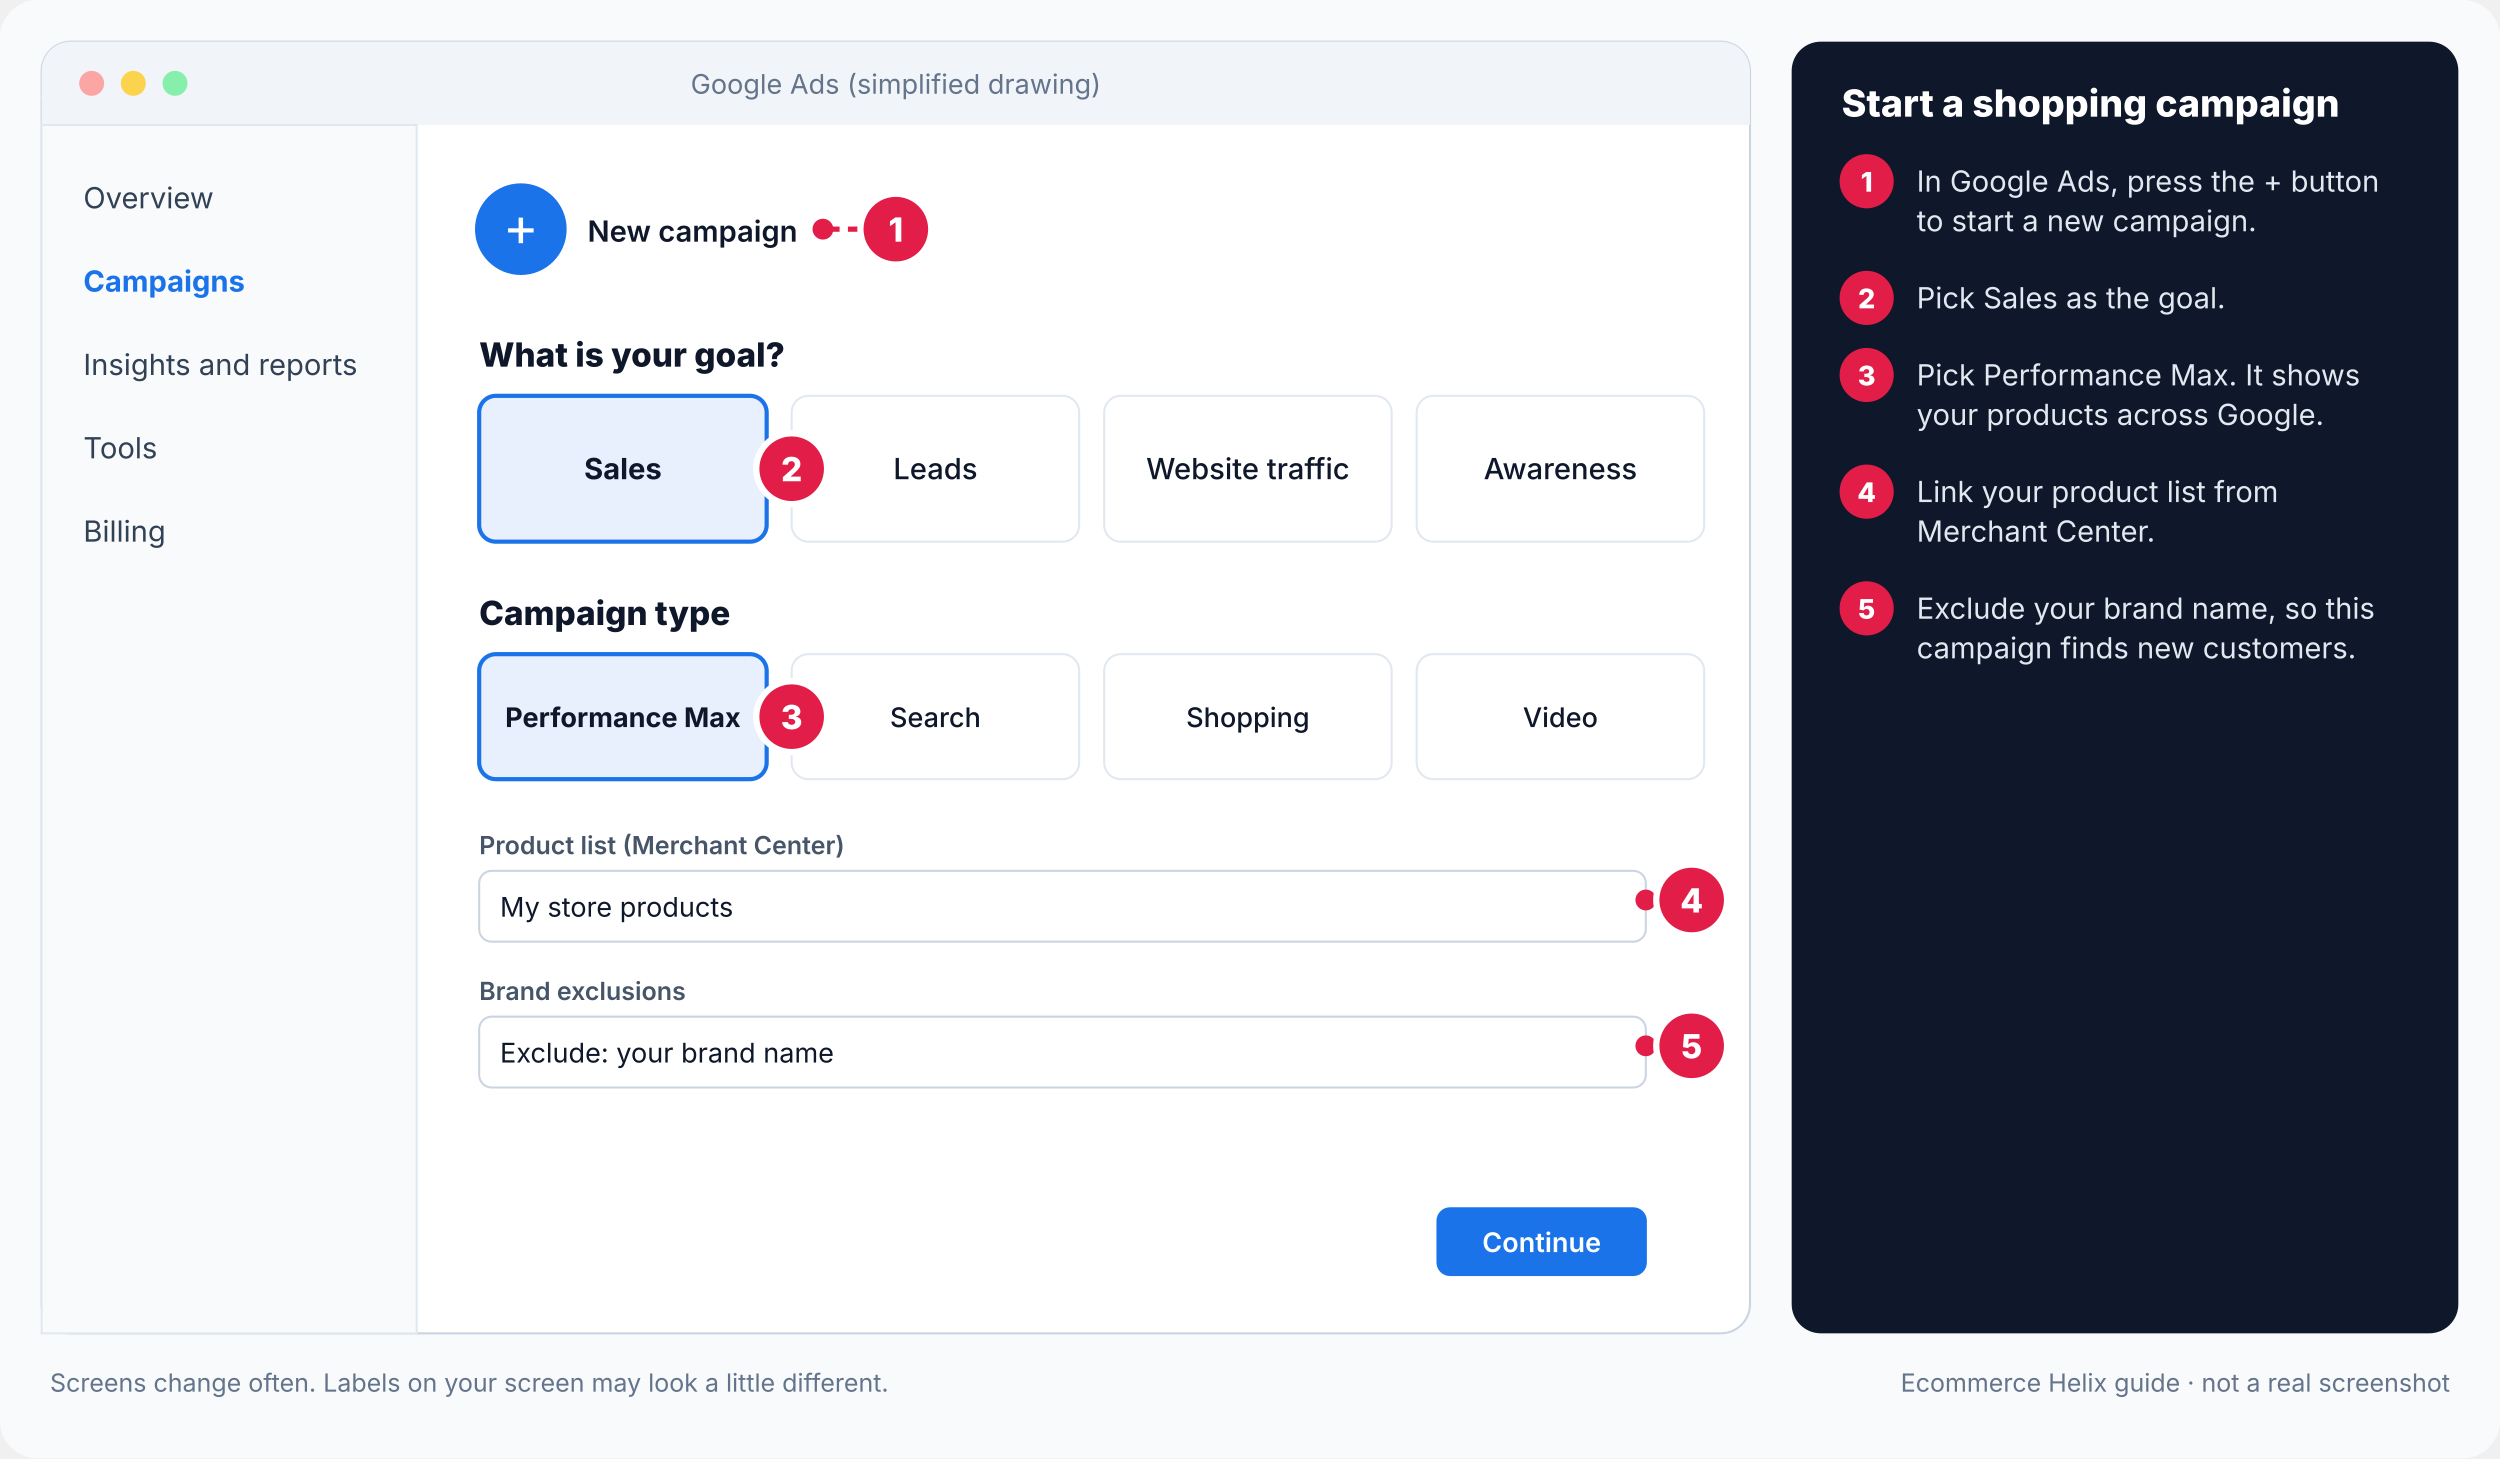
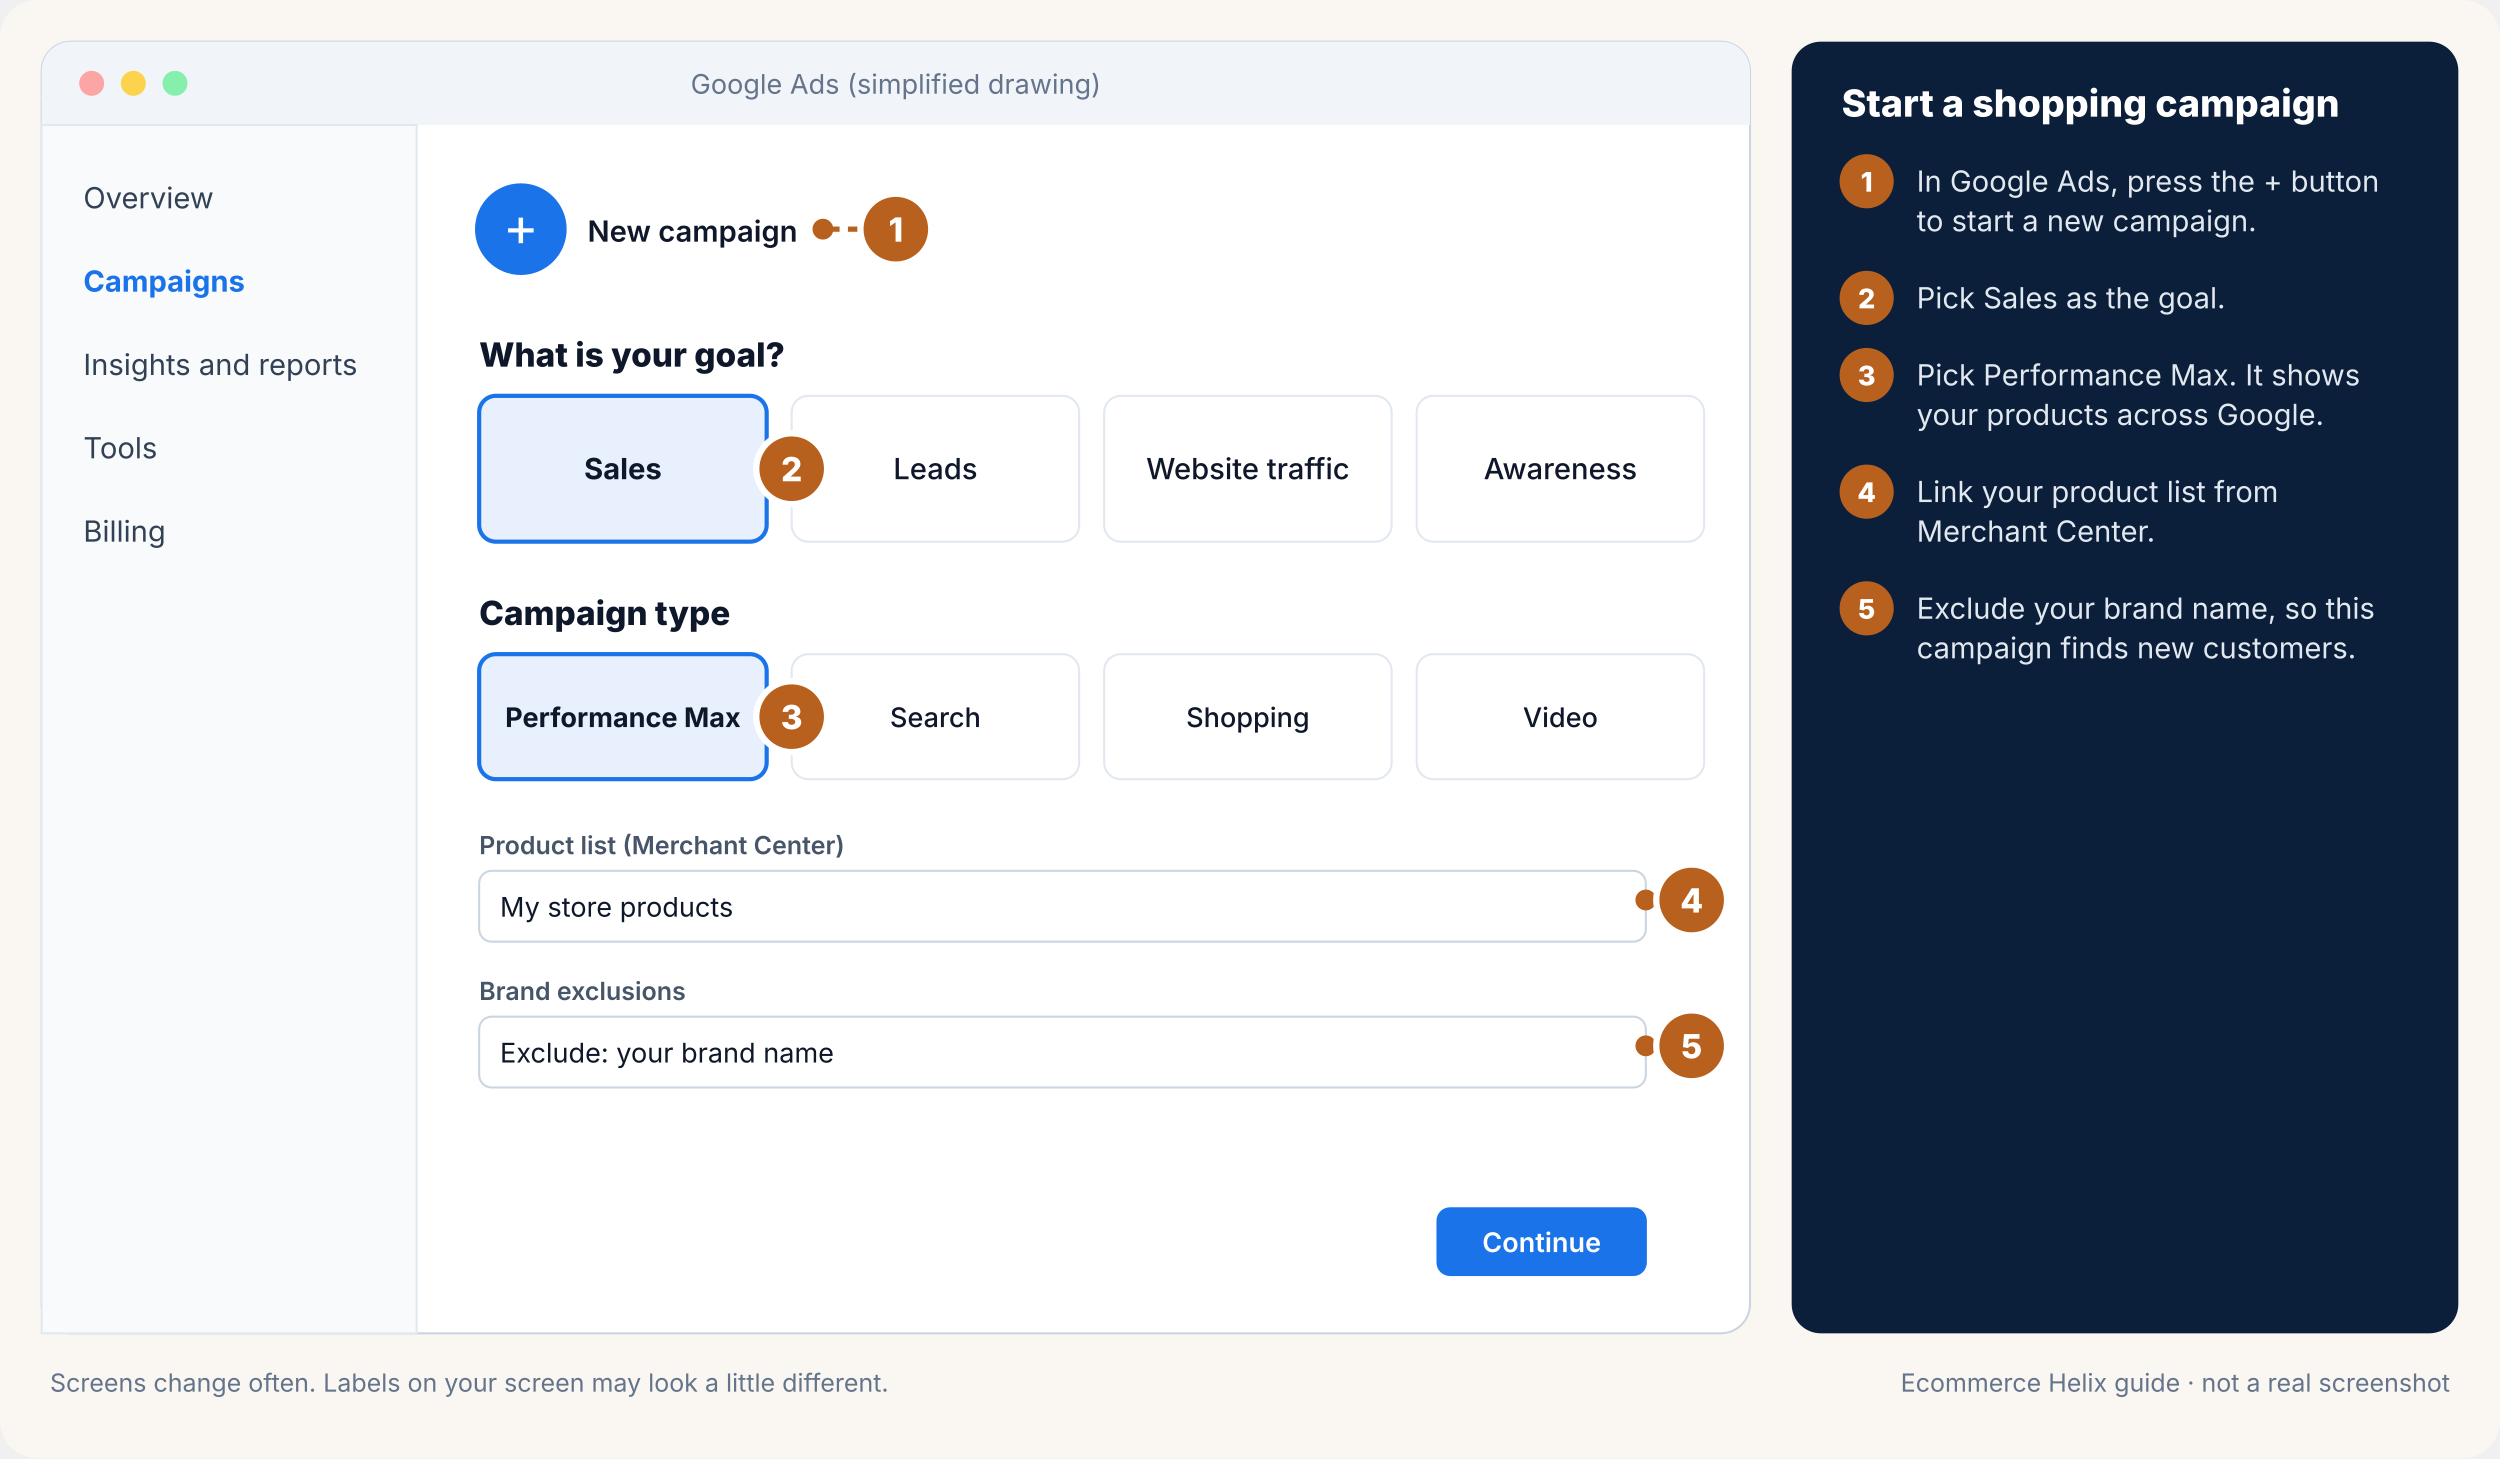
<svg xmlns="http://www.w3.org/2000/svg" viewBox="0 0 1200 700" width="1200" height="700" role="img" aria-label="Start a shopping campaign" font-family="Inter, -apple-system, Segoe UI, Roboto, Helvetica, Arial, sans-serif">
-   <rect width="1200" height="700" rx="18" fill="#f8fafc" />
+   <rect width="1200" height="700" rx="18" fill="#faf7f2" />
  <rect x="20" y="20" width="820" height="620" rx="14" fill="#fff" stroke="#cbd5e1" />
  <rect x="20" y="20" width="820" height="40" rx="14" fill="#f1f5f9" />
  <rect x="20" y="46" width="820" height="14" fill="#f1f5f9" />
  <circle cx="44" cy="40" r="6" fill="#fca5a5" />
  <circle cx="64" cy="40" r="6" fill="#fcd34d" />
  <circle cx="84" cy="40" r="6" fill="#86efac" />
  <text x="430" y="45" font-size="13" fill="#64748b" text-anchor="middle">Google Ads (simplified drawing)</text>
  <rect x="20" y="60" width="180" height="580" rx="0" fill="#f8fafc" stroke="#e2e8f0" stroke-width="1" />
  <text x="40" y="100" font-size="14" font-weight="400" fill="#334155" text-anchor="start">Overview</text>
  <text x="40" y="140" font-size="14" font-weight="700" fill="#1a73e8" text-anchor="start">Campaigns</text>
  <text x="40" y="180" font-size="14" font-weight="400" fill="#334155" text-anchor="start">Insights and reports</text>
  <text x="40" y="220" font-size="14" font-weight="400" fill="#334155" text-anchor="start">Tools</text>
  <text x="40" y="260" font-size="14" font-weight="400" fill="#334155" text-anchor="start">Billing</text>
  <circle cx="250" cy="110" r="22" fill="#1a73e8" />
  <text x="250" y="118" font-size="26" fill="#fff" text-anchor="middle">+</text>
  <text x="282" y="116" font-size="14" font-weight="600" fill="#0f172a" text-anchor="start">New campaign</text>
  <text x="230" y="176" font-size="16" font-weight="800" fill="#0f172a" text-anchor="start">What is your goal?</text>
  <rect x="230" y="190" width="138" height="70" rx="8" fill="#e8f0fe" stroke="#1a73e8" stroke-width="2" />
  <text x="299" y="230" font-size="14" font-weight="700" fill="#0f172a" text-anchor="middle">Sales</text>
  <rect x="380" y="190" width="138" height="70" rx="8" fill="#fff" stroke="#e2e8f0" stroke-width="1" />
  <text x="449" y="230" font-size="14" font-weight="500" fill="#0f172a" text-anchor="middle">Leads</text>
  <rect x="530" y="190" width="138" height="70" rx="8" fill="#fff" stroke="#e2e8f0" stroke-width="1" />
  <text x="599" y="230" font-size="14" font-weight="500" fill="#0f172a" text-anchor="middle">Website traffic</text>
  <rect x="680" y="190" width="138" height="70" rx="8" fill="#fff" stroke="#e2e8f0" stroke-width="1" />
  <text x="749" y="230" font-size="14" font-weight="500" fill="#0f172a" text-anchor="middle">Awareness</text>
  <text x="230" y="300" font-size="16" font-weight="800" fill="#0f172a" text-anchor="start">Campaign type</text>
  <rect x="230" y="314" width="138" height="60" rx="8" fill="#e8f0fe" stroke="#1a73e8" stroke-width="2" />
  <text x="299" y="349" font-size="13" font-weight="700" fill="#0f172a" text-anchor="middle">Performance Max</text>
  <rect x="380" y="314" width="138" height="60" rx="8" fill="#fff" stroke="#e2e8f0" stroke-width="1" />
  <text x="449" y="349" font-size="13" font-weight="500" fill="#0f172a" text-anchor="middle">Search</text>
  <rect x="530" y="314" width="138" height="60" rx="8" fill="#fff" stroke="#e2e8f0" stroke-width="1" />
  <text x="599" y="349" font-size="13" font-weight="500" fill="#0f172a" text-anchor="middle">Shopping</text>
  <rect x="680" y="314" width="138" height="60" rx="8" fill="#fff" stroke="#e2e8f0" stroke-width="1" />
  <text x="749" y="349" font-size="13" font-weight="500" fill="#0f172a" text-anchor="middle">Video</text>
  <text x="230" y="410" font-size="12" font-weight="600" fill="#475569" text-anchor="start">Product list (Merchant Center)</text>
  <rect x="230" y="418" width="560" height="34" rx="6" fill="#fff" stroke="#cbd5e1" stroke-width="1" />
  <text x="240" y="440.0" font-size="13" font-weight="400" fill="#0f172a" text-anchor="start">My store products</text>
  <text x="230" y="480" font-size="12" font-weight="600" fill="#475569" text-anchor="start">Brand exclusions</text>
  <rect x="230" y="488" width="560" height="34" rx="6" fill="#fff" stroke="#cbd5e1" stroke-width="1" />
  <text x="240" y="510.0" font-size="13" font-weight="400" fill="#0f172a" text-anchor="start">Exclude: your brand name</text>
  <rect x="690" y="580" width="100" height="32" rx="6" fill="#1a73e8" stroke="#1a73e8" stroke-width="1" />
  <text x="740.0" y="601.0" font-size="13" font-weight="600" fill="#fff" text-anchor="middle">Continue</text>
-   <line x1="430" y1="110" x2="395" y2="110" stroke="#e11d48" stroke-width="2.5" stroke-dasharray="5 4" />
-   <circle cx="395" cy="110" r="5" fill="#e11d48" />
-   <circle cx="430" cy="110" r="17" fill="#e11d48" stroke="#fff" stroke-width="3" />
+   <line x1="430" y1="110" x2="395" y2="110" stroke="#b8601d" stroke-width="2.5" stroke-dasharray="5 4" />
+   <circle cx="395" cy="110" r="5" fill="#b8601d" />
+   <circle cx="430" cy="110" r="17" fill="#b8601d" stroke="#fff" stroke-width="3" />
  <text x="430" y="116" font-size="16" font-weight="800" fill="#fff" text-anchor="middle">1</text>
-   <line x1="380" y1="225" x2="368" y2="225" stroke="#e11d48" stroke-width="2.5" stroke-dasharray="5 4" />
-   <circle cx="368" cy="225" r="5" fill="#e11d48" />
-   <circle cx="380" cy="225" r="17" fill="#e11d48" stroke="#fff" stroke-width="3" />
+   <line x1="380" y1="225" x2="368" y2="225" stroke="#b8601d" stroke-width="2.5" stroke-dasharray="5 4" />
+   <circle cx="368" cy="225" r="5" fill="#b8601d" />
+   <circle cx="380" cy="225" r="17" fill="#b8601d" stroke="#fff" stroke-width="3" />
  <text x="380" y="231" font-size="16" font-weight="800" fill="#fff" text-anchor="middle">2</text>
-   <line x1="380" y1="344" x2="368" y2="344" stroke="#e11d48" stroke-width="2.5" stroke-dasharray="5 4" />
-   <circle cx="368" cy="344" r="5" fill="#e11d48" />
-   <circle cx="380" cy="344" r="17" fill="#e11d48" stroke="#fff" stroke-width="3" />
+   <line x1="380" y1="344" x2="368" y2="344" stroke="#b8601d" stroke-width="2.5" stroke-dasharray="5 4" />
+   <circle cx="368" cy="344" r="5" fill="#b8601d" />
+   <circle cx="380" cy="344" r="17" fill="#b8601d" stroke="#fff" stroke-width="3" />
  <text x="380" y="350" font-size="16" font-weight="800" fill="#fff" text-anchor="middle">3</text>
-   <line x1="812" y1="432" x2="790" y2="432" stroke="#e11d48" stroke-width="2.5" stroke-dasharray="5 4" />
-   <circle cx="790" cy="432" r="5" fill="#e11d48" />
-   <circle cx="812" cy="432" r="17" fill="#e11d48" stroke="#fff" stroke-width="3" />
+   <line x1="812" y1="432" x2="790" y2="432" stroke="#b8601d" stroke-width="2.5" stroke-dasharray="5 4" />
+   <circle cx="790" cy="432" r="5" fill="#b8601d" />
+   <circle cx="812" cy="432" r="17" fill="#b8601d" stroke="#fff" stroke-width="3" />
  <text x="812" y="438" font-size="16" font-weight="800" fill="#fff" text-anchor="middle">4</text>
-   <line x1="812" y1="502" x2="790" y2="502" stroke="#e11d48" stroke-width="2.5" stroke-dasharray="5 4" />
-   <circle cx="790" cy="502" r="5" fill="#e11d48" />
-   <circle cx="812" cy="502" r="17" fill="#e11d48" stroke="#fff" stroke-width="3" />
+   <line x1="812" y1="502" x2="790" y2="502" stroke="#b8601d" stroke-width="2.5" stroke-dasharray="5 4" />
+   <circle cx="790" cy="502" r="5" fill="#b8601d" />
+   <circle cx="812" cy="502" r="17" fill="#b8601d" stroke="#fff" stroke-width="3" />
  <text x="812" y="508" font-size="16" font-weight="800" fill="#fff" text-anchor="middle">5</text>
-   <rect x="860" y="20" width="320" height="620" rx="14" fill="#0f172a" />
+   <rect x="860" y="20" width="320" height="620" rx="14" fill="#0b1f3a" />
  <text x="884" y="56" font-size="18" font-weight="800" fill="#fff">Start a shopping campaign</text>
-   <circle cx="896" cy="87" r="13" fill="#e11d48" />
+   <circle cx="896" cy="87" r="13" fill="#b8601d" />
  <text x="896" y="92" font-size="13" font-weight="800" fill="#fff" text-anchor="middle">1</text>
  <text x="920" y="92" font-size="14" fill="#e2e8f0">In Google Ads, press the + button</text>
  <text x="920" y="111" font-size="14" fill="#e2e8f0">to start a new campaign.</text>
-   <circle cx="896" cy="143" r="13" fill="#e11d48" />
+   <circle cx="896" cy="143" r="13" fill="#b8601d" />
  <text x="896" y="148" font-size="13" font-weight="800" fill="#fff" text-anchor="middle">2</text>
  <text x="920" y="148" font-size="14" fill="#e2e8f0">Pick Sales as the goal.</text>
-   <circle cx="896" cy="180" r="13" fill="#e11d48" />
+   <circle cx="896" cy="180" r="13" fill="#b8601d" />
  <text x="896" y="185" font-size="13" font-weight="800" fill="#fff" text-anchor="middle">3</text>
  <text x="920" y="185" font-size="14" fill="#e2e8f0">Pick Performance Max. It shows</text>
  <text x="920" y="204" font-size="14" fill="#e2e8f0">your products across Google.</text>
-   <circle cx="896" cy="236" r="13" fill="#e11d48" />
+   <circle cx="896" cy="236" r="13" fill="#b8601d" />
  <text x="896" y="241" font-size="13" font-weight="800" fill="#fff" text-anchor="middle">4</text>
  <text x="920" y="241" font-size="14" fill="#e2e8f0">Link your product list from</text>
  <text x="920" y="260" font-size="14" fill="#e2e8f0">Merchant Center.</text>
-   <circle cx="896" cy="292" r="13" fill="#e11d48" />
+   <circle cx="896" cy="292" r="13" fill="#b8601d" />
  <text x="896" y="297" font-size="13" font-weight="800" fill="#fff" text-anchor="middle">5</text>
  <text x="920" y="297" font-size="14" fill="#e2e8f0">Exclude your brand name, so this</text>
  <text x="920" y="316" font-size="14" fill="#e2e8f0">campaign finds new customers.</text>
  <text x="24" y="668" font-size="12" fill="#64748b">Screens change often. Labels on your screen may look a little different.</text>
  <text x="1176" y="668" font-size="12" fill="#64748b" text-anchor="end">Ecommerce Helix guide · not a real screenshot</text>
</svg>
